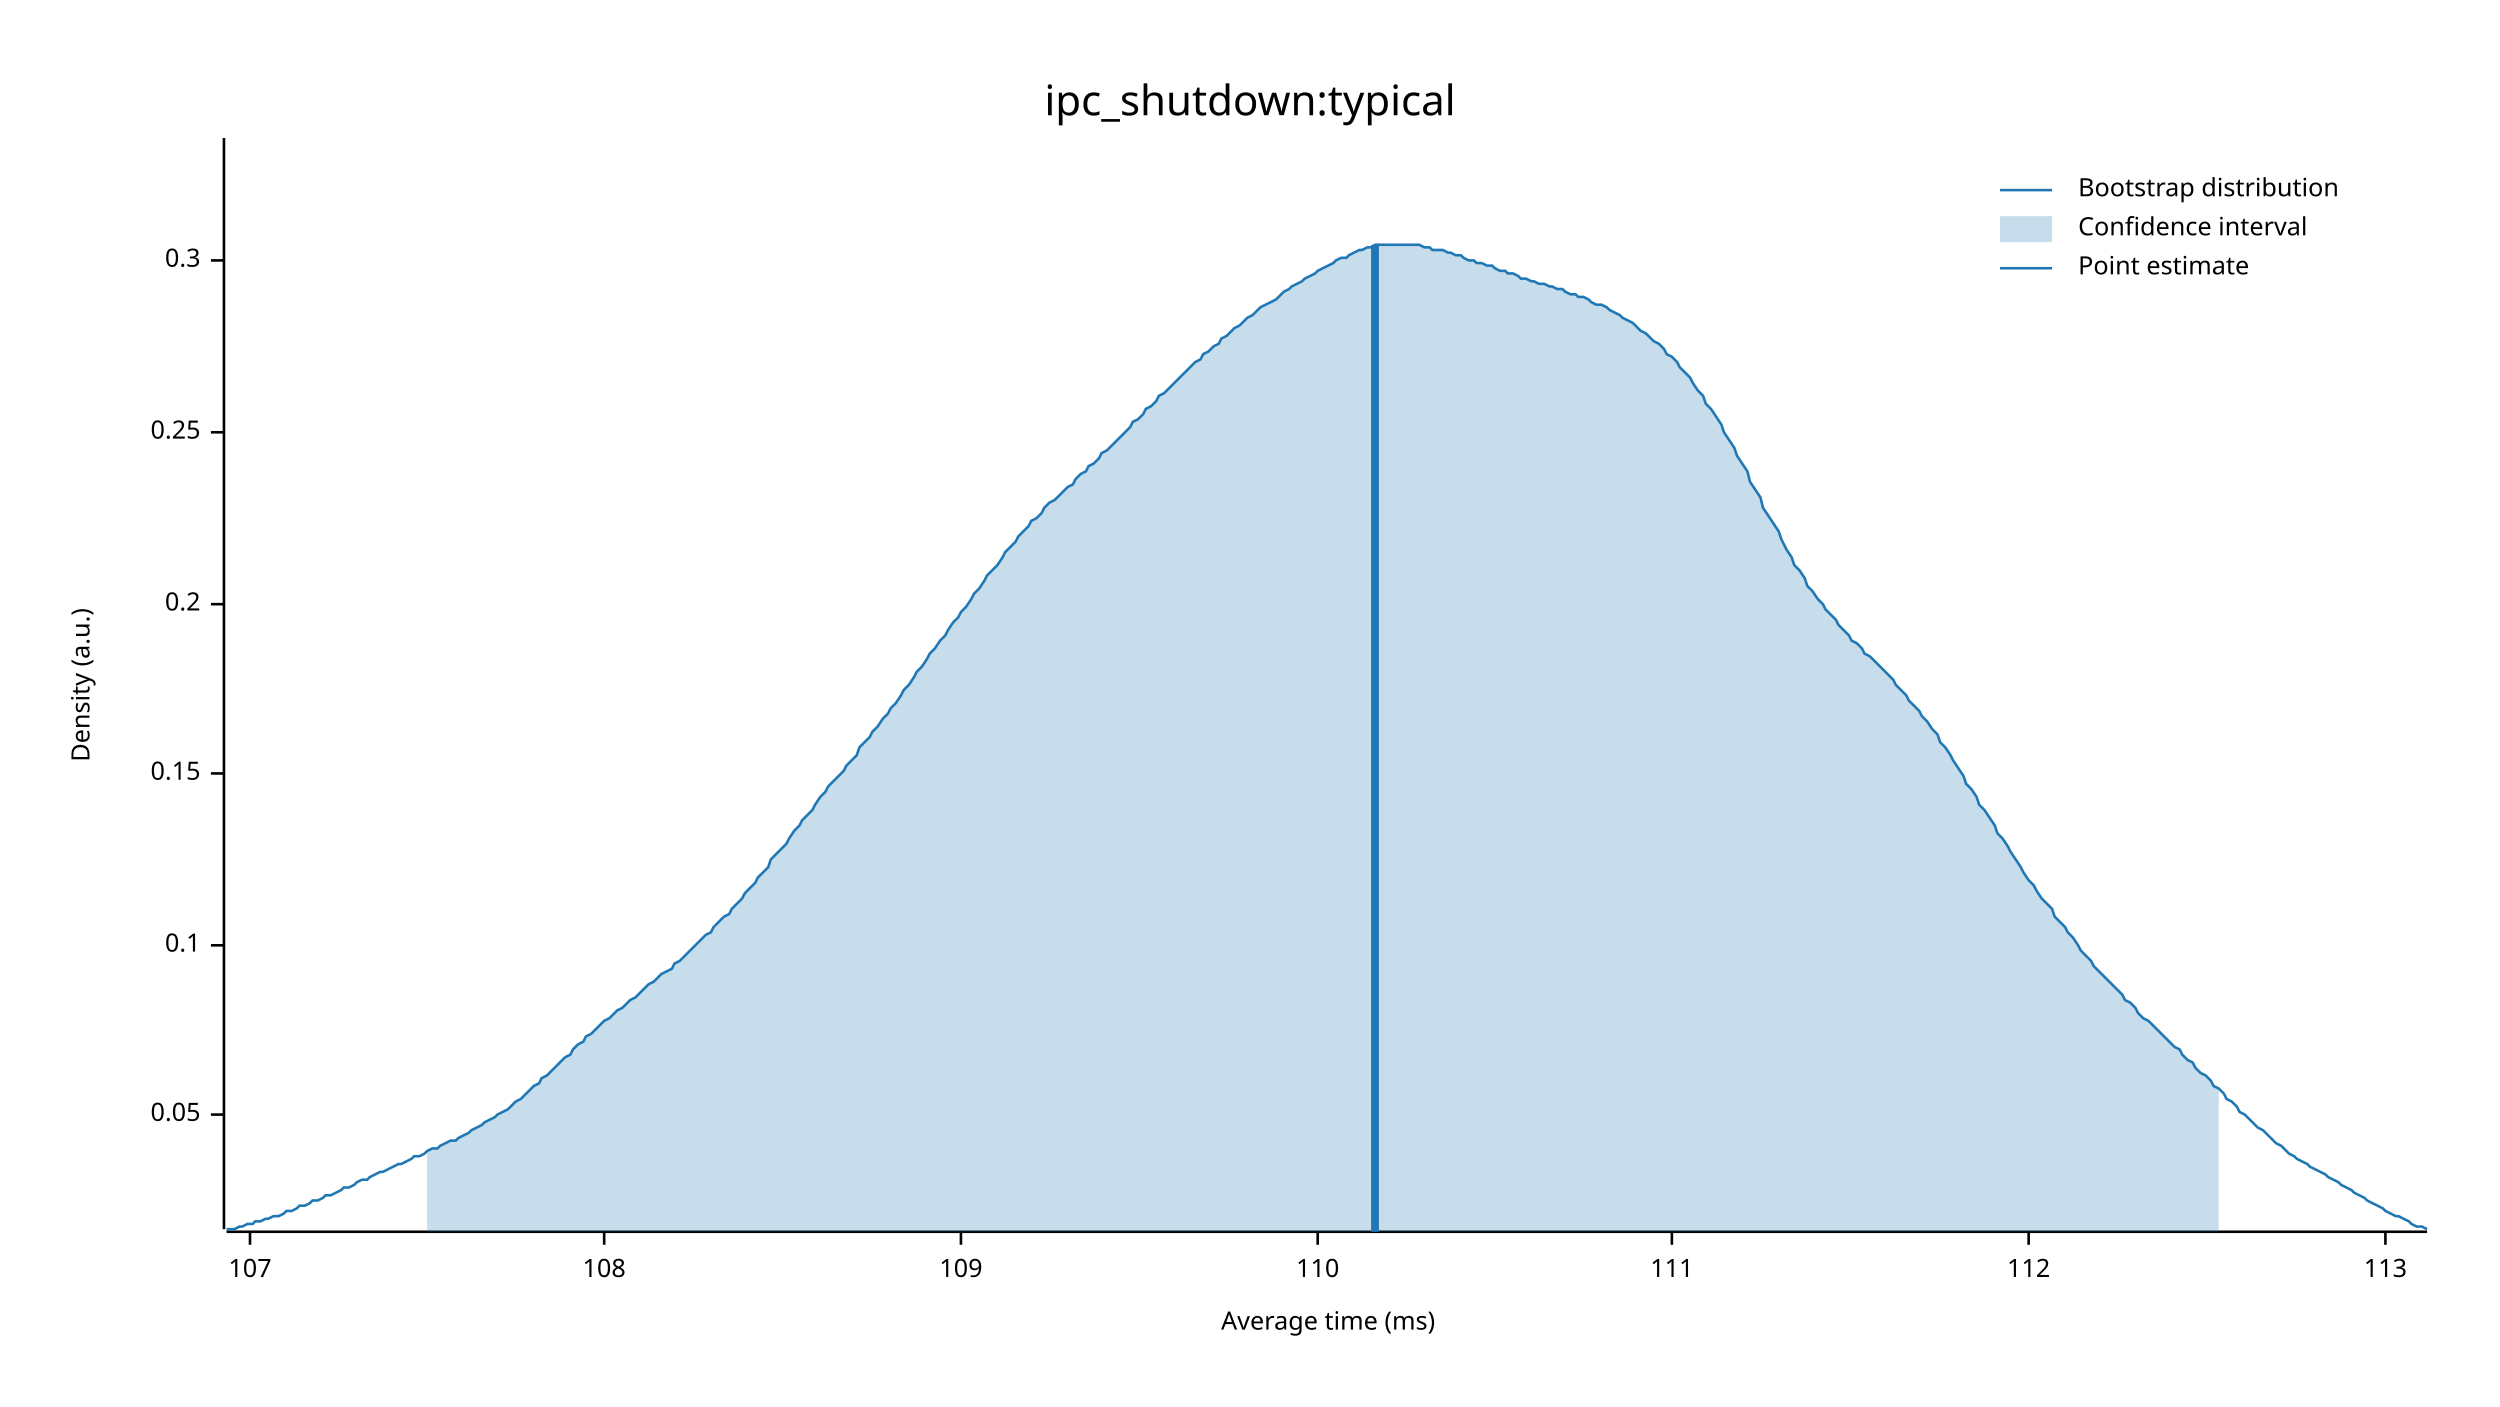
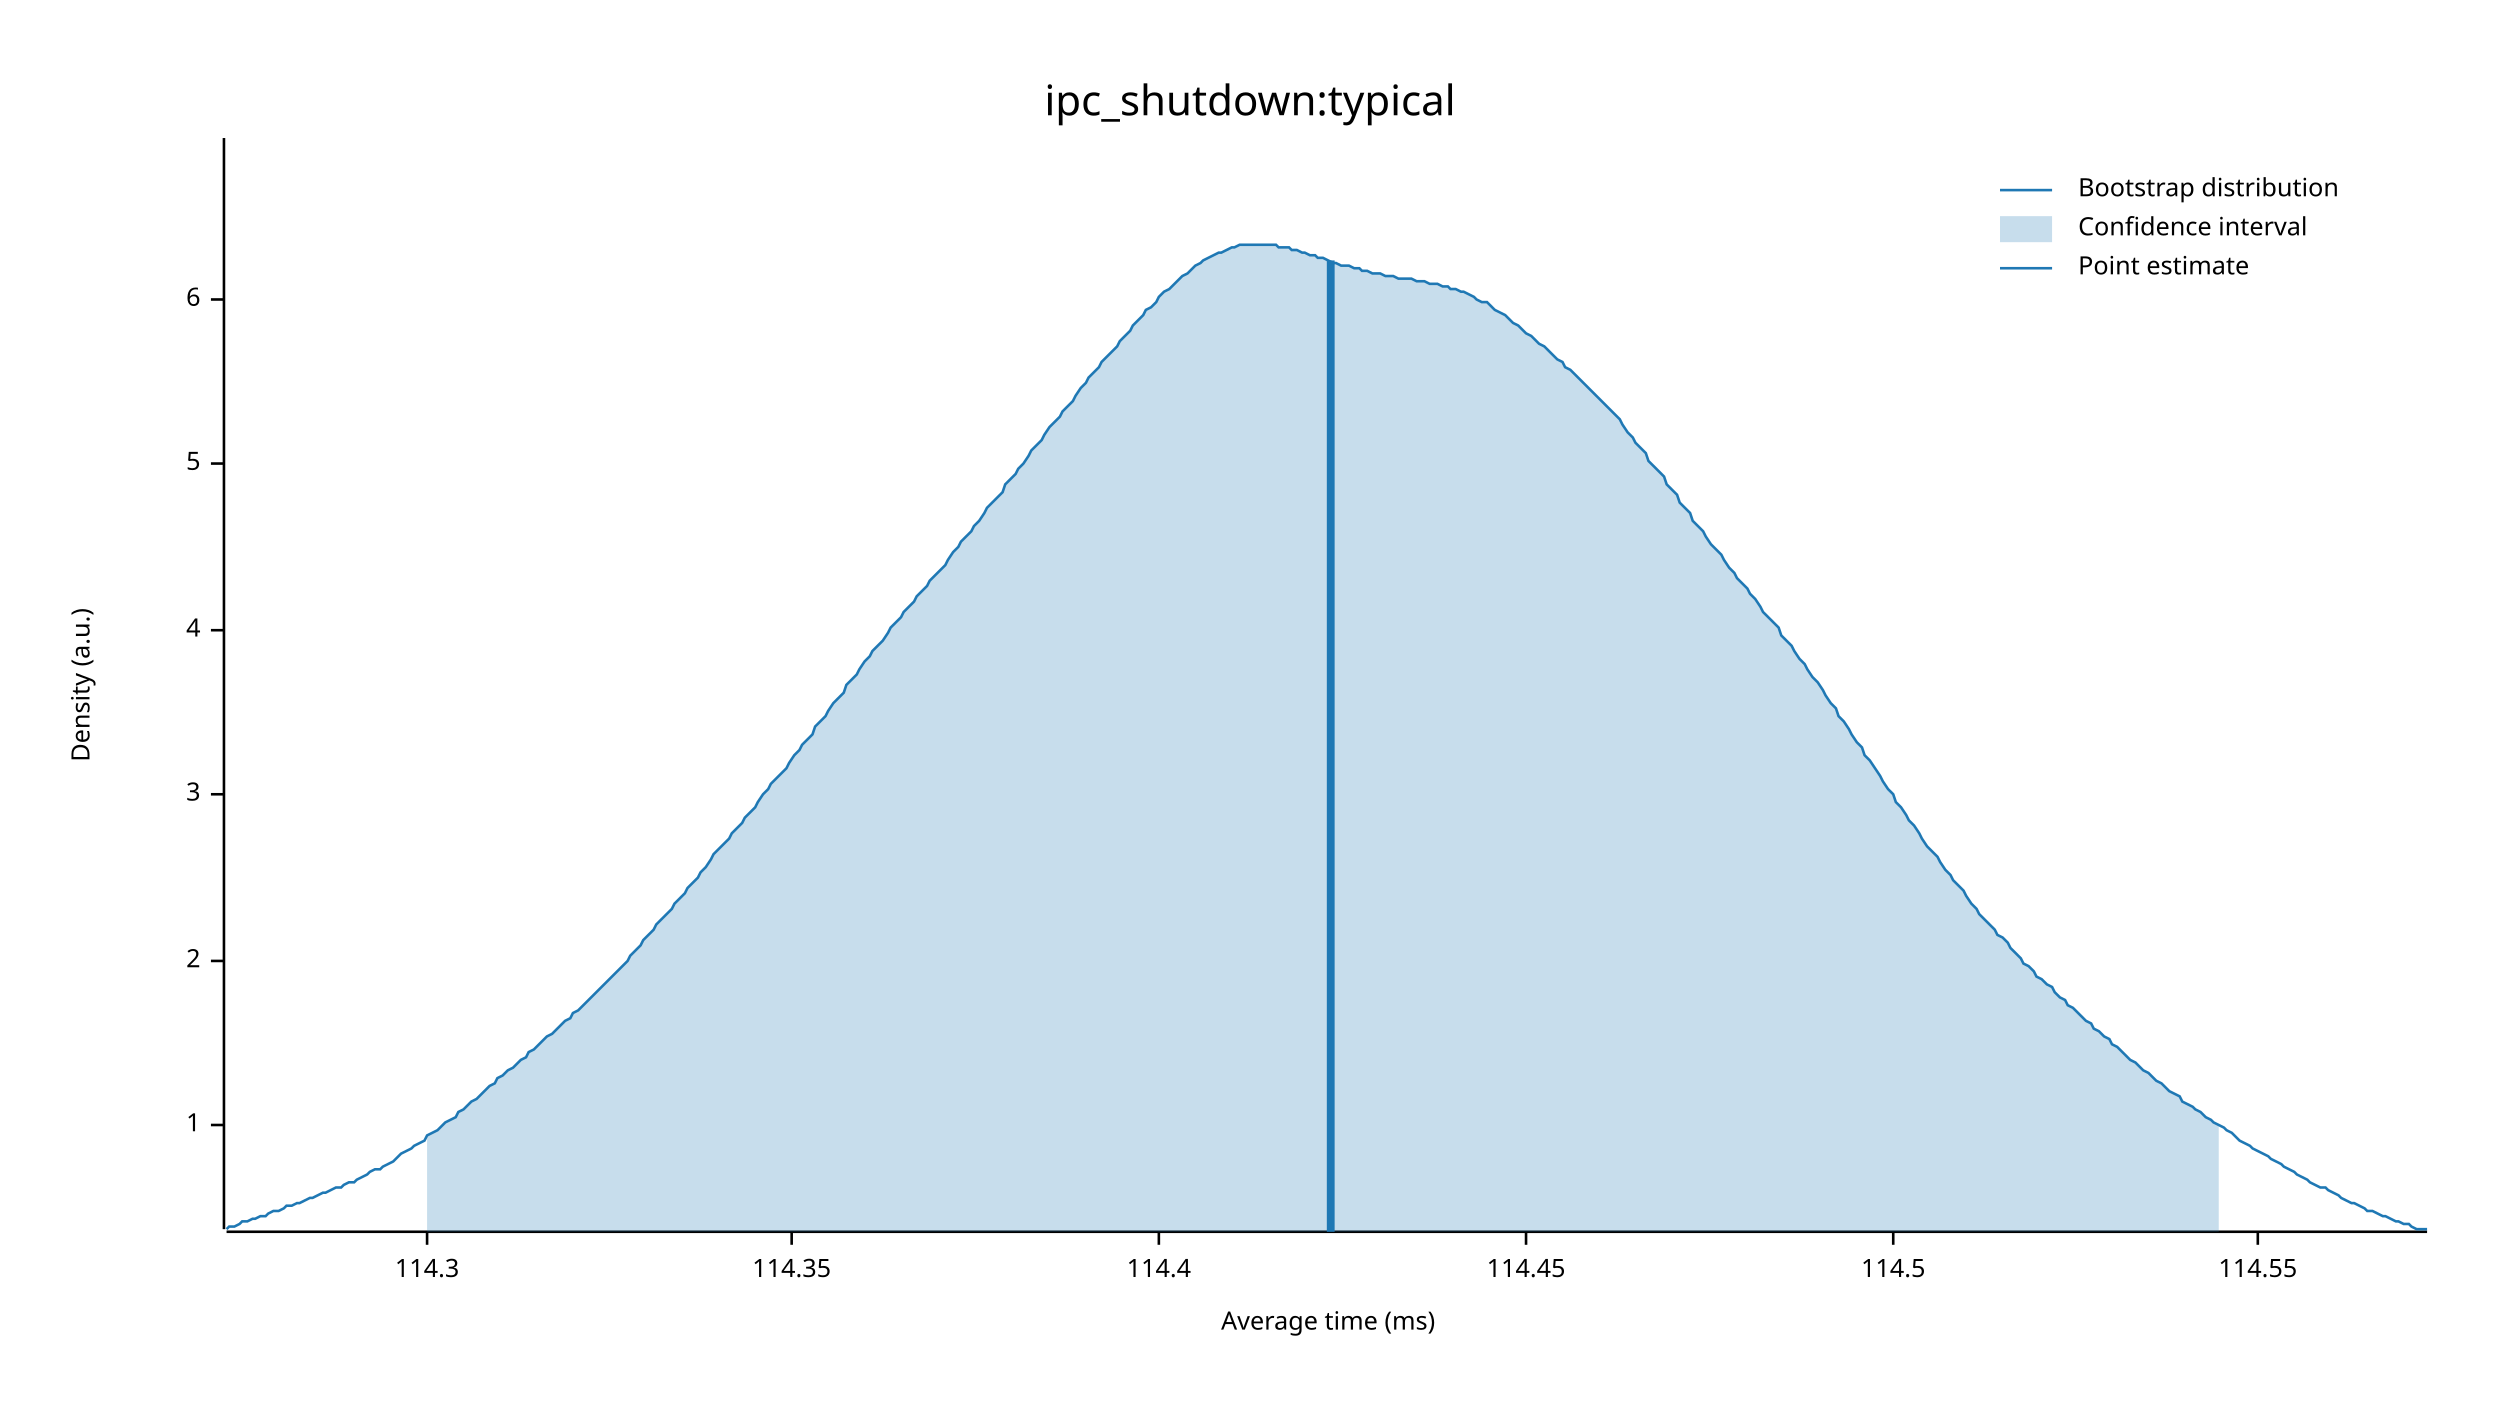
<svg xmlns="http://www.w3.org/2000/svg" width="960" height="540" viewBox="0 0 960 540">
  <text x="480" y="32" dy="0.76em" text-anchor="middle" font-family="sans-serif" font-size="16.129" opacity="1" fill="#000000">
ipc_shutdown:typical
</text>
  <text x="27" y="263" dy="0.76em" text-anchor="middle" font-family="sans-serif" font-size="9.677" opacity="1" fill="#000000" transform="rotate(270, 27, 263)">
Density (a.u.)
</text>
  <text x="510" y="513" dy="-0.5ex" text-anchor="middle" font-family="sans-serif" font-size="9.677" opacity="1" fill="#000000">
Average time (ms)
</text>
  <polyline fill="none" opacity="1" stroke="#000000" stroke-width="1" points="86,53 86,472 " />
-   <text x="77" y="428" dy="0.5ex" text-anchor="end" font-family="sans-serif" font-size="9.677" opacity="1" fill="#000000">
- 0.05
+   <text x="77" y="432" dy="0.5ex" text-anchor="end" font-family="sans-serif" font-size="9.677" opacity="1" fill="#000000">
+ 1
</text>
-   <polyline fill="none" opacity="1" stroke="#000000" stroke-width="1" points="81,428 86,428 " />
-   <text x="77" y="363" dy="0.5ex" text-anchor="end" font-family="sans-serif" font-size="9.677" opacity="1" fill="#000000">
- 0.1
+   <polyline fill="none" opacity="1" stroke="#000000" stroke-width="1" points="81,432 86,432 " />
+   <text x="77" y="369" dy="0.5ex" text-anchor="end" font-family="sans-serif" font-size="9.677" opacity="1" fill="#000000">
+ 2
</text>
-   <polyline fill="none" opacity="1" stroke="#000000" stroke-width="1" points="81,363 86,363 " />
-   <text x="77" y="297" dy="0.5ex" text-anchor="end" font-family="sans-serif" font-size="9.677" opacity="1" fill="#000000">
- 0.15
+   <polyline fill="none" opacity="1" stroke="#000000" stroke-width="1" points="81,369 86,369 " />
+   <text x="77" y="305" dy="0.5ex" text-anchor="end" font-family="sans-serif" font-size="9.677" opacity="1" fill="#000000">
+ 3
</text>
-   <polyline fill="none" opacity="1" stroke="#000000" stroke-width="1" points="81,297 86,297 " />
-   <text x="77" y="232" dy="0.5ex" text-anchor="end" font-family="sans-serif" font-size="9.677" opacity="1" fill="#000000">
- 0.2
+   <polyline fill="none" opacity="1" stroke="#000000" stroke-width="1" points="81,305 86,305 " />
+   <text x="77" y="242" dy="0.5ex" text-anchor="end" font-family="sans-serif" font-size="9.677" opacity="1" fill="#000000">
+ 4
</text>
-   <polyline fill="none" opacity="1" stroke="#000000" stroke-width="1" points="81,232 86,232 " />
-   <text x="77" y="166" dy="0.5ex" text-anchor="end" font-family="sans-serif" font-size="9.677" opacity="1" fill="#000000">
- 0.25
+   <polyline fill="none" opacity="1" stroke="#000000" stroke-width="1" points="81,242 86,242 " />
+   <text x="77" y="178" dy="0.5ex" text-anchor="end" font-family="sans-serif" font-size="9.677" opacity="1" fill="#000000">
+ 5
</text>
-   <polyline fill="none" opacity="1" stroke="#000000" stroke-width="1" points="81,166 86,166 " />
-   <text x="77" y="100" dy="0.5ex" text-anchor="end" font-family="sans-serif" font-size="9.677" opacity="1" fill="#000000">
- 0.3
+   <polyline fill="none" opacity="1" stroke="#000000" stroke-width="1" points="81,178 86,178 " />
+   <text x="77" y="115" dy="0.5ex" text-anchor="end" font-family="sans-serif" font-size="9.677" opacity="1" fill="#000000">
+ 6
</text>
-   <polyline fill="none" opacity="1" stroke="#000000" stroke-width="1" points="81,100 86,100 " />
+   <polyline fill="none" opacity="1" stroke="#000000" stroke-width="1" points="81,115 86,115 " />
  <polyline fill="none" opacity="1" stroke="#000000" stroke-width="1" points="87,473 932,473 " />
-   <text x="96" y="483" dy="0.76em" text-anchor="middle" font-family="sans-serif" font-size="9.677" opacity="1" fill="#000000">
- 107
+   <text x="164" y="483" dy="0.76em" text-anchor="middle" font-family="sans-serif" font-size="9.677" opacity="1" fill="#000000">
+ 114.3
</text>
-   <polyline fill="none" opacity="1" stroke="#000000" stroke-width="1" points="96,473 96,478 " />
-   <text x="232" y="483" dy="0.76em" text-anchor="middle" font-family="sans-serif" font-size="9.677" opacity="1" fill="#000000">
- 108
+   <polyline fill="none" opacity="1" stroke="#000000" stroke-width="1" points="164,473 164,478 " />
+   <text x="304" y="483" dy="0.76em" text-anchor="middle" font-family="sans-serif" font-size="9.677" opacity="1" fill="#000000">
+ 114.35
</text>
-   <polyline fill="none" opacity="1" stroke="#000000" stroke-width="1" points="232,473 232,478 " />
-   <text x="369" y="483" dy="0.76em" text-anchor="middle" font-family="sans-serif" font-size="9.677" opacity="1" fill="#000000">
- 109
+   <polyline fill="none" opacity="1" stroke="#000000" stroke-width="1" points="304,473 304,478 " />
+   <text x="445" y="483" dy="0.76em" text-anchor="middle" font-family="sans-serif" font-size="9.677" opacity="1" fill="#000000">
+ 114.4
</text>
-   <polyline fill="none" opacity="1" stroke="#000000" stroke-width="1" points="369,473 369,478 " />
-   <text x="506" y="483" dy="0.76em" text-anchor="middle" font-family="sans-serif" font-size="9.677" opacity="1" fill="#000000">
- 110
+   <polyline fill="none" opacity="1" stroke="#000000" stroke-width="1" points="445,473 445,478 " />
+   <text x="586" y="483" dy="0.76em" text-anchor="middle" font-family="sans-serif" font-size="9.677" opacity="1" fill="#000000">
+ 114.45
</text>
-   <polyline fill="none" opacity="1" stroke="#000000" stroke-width="1" points="506,473 506,478 " />
-   <text x="642" y="483" dy="0.76em" text-anchor="middle" font-family="sans-serif" font-size="9.677" opacity="1" fill="#000000">
- 111
+   <polyline fill="none" opacity="1" stroke="#000000" stroke-width="1" points="586,473 586,478 " />
+   <text x="727" y="483" dy="0.76em" text-anchor="middle" font-family="sans-serif" font-size="9.677" opacity="1" fill="#000000">
+ 114.5
</text>
-   <polyline fill="none" opacity="1" stroke="#000000" stroke-width="1" points="642,473 642,478 " />
-   <text x="779" y="483" dy="0.76em" text-anchor="middle" font-family="sans-serif" font-size="9.677" opacity="1" fill="#000000">
- 112
+   <polyline fill="none" opacity="1" stroke="#000000" stroke-width="1" points="727,473 727,478 " />
+   <text x="867" y="483" dy="0.76em" text-anchor="middle" font-family="sans-serif" font-size="9.677" opacity="1" fill="#000000">
+ 114.55
</text>
-   <polyline fill="none" opacity="1" stroke="#000000" stroke-width="1" points="779,473 779,478 " />
-   <text x="916" y="483" dy="0.76em" text-anchor="middle" font-family="sans-serif" font-size="9.677" opacity="1" fill="#000000">
- 113
- </text>
-   <polyline fill="none" opacity="1" stroke="#000000" stroke-width="1" points="916,473 916,478 " />
-   <polyline fill="none" opacity="1" stroke="#1F78B4" stroke-width="1" points="87,472 88,472 90,472 92,471 93,471 95,470 97,470 98,469 100,469 102,468 103,468 105,467 107,467 109,466 110,465 112,465 114,464 115,463 117,463 119,462 120,461 122,461 124,460 125,459 127,459 129,458 131,457 132,456 134,456 136,455 137,454 139,453 141,453 142,452 144,451 146,450 147,450 149,449 151,448 153,447 154,447 156,446 158,445 159,444 161,444 163,443 164,442 166,441 168,441 169,440 171,439 173,438 175,438 176,437 178,436 180,435 181,434 183,433 185,432 186,431 188,430 190,429 191,428 193,427 195,426 197,424 198,423 200,422 202,420 203,419 205,417 207,416 208,414 210,413 212,411 214,409 215,408 217,406 219,405 220,403 222,401 224,400 225,398 227,397 229,395 230,394 232,392 234,391 236,389 237,388 239,387 241,385 242,384 244,383 246,381 247,380 249,378 251,377 252,376 254,374 256,373 258,372 259,370 261,369 263,367 264,366 266,364 268,362 269,361 271,359 273,358 274,356 276,354 278,352 280,351 281,349 283,347 285,345 286,343 288,341 290,339 291,337 293,335 295,333 296,330 298,328 300,326 302,324 303,322 305,319 307,317 308,315 310,313 312,311 313,309 315,306 317,304 318,302 320,300 322,298 324,296 325,294 327,292 329,290 330,287 332,285 334,283 335,281 337,279 339,276 341,274 342,272 344,270 346,267 347,265 349,263 351,260 352,258 354,256 356,253 357,251 359,249 361,246 363,244 364,242 366,239 368,237 369,235 371,233 373,230 374,228 376,226 378,223 379,221 381,219 383,217 385,214 386,212 388,210 390,208 391,206 393,204 395,202 396,200 398,199 400,197 401,195 403,193 405,192 407,190 408,189 410,187 412,186 413,184 415,182 417,181 418,179 420,178 422,176 423,174 425,173 427,171 429,169 430,168 432,166 434,164 435,162 437,161 439,159 440,157 442,156 444,154 445,152 447,151 449,149 451,147 452,146 454,144 456,142 457,141 459,139 461,138 462,136 464,135 466,133 468,132 469,130 471,129 473,127 474,126 476,125 478,123 479,122 481,121 483,119 484,118 486,117 488,116 490,115 491,114 493,112 495,111 496,110 498,109 500,108 501,107 503,106 505,105 506,104 508,103 510,102 512,101 513,100 515,99 517,99 518,98 520,97 522,96 523,96 525,95 527,95 528,94 530,94 532,94 534,94 535,94 537,94 539,94 540,94 542,94 544,94 545,94 547,95 549,95 550,96 552,96 554,96 556,97 557,97 559,98 561,98 562,99 564,100 566,100 567,101 569,101 571,102 573,102 574,103 576,104 578,104 579,105 581,105 583,106 584,107 586,107 588,108 589,108 591,109 593,109 595,110 596,110 598,111 600,111 601,112 603,113 605,113 606,114 608,114 610,115 611,116 613,117 615,117 617,118 618,119 620,120 622,121 623,122 625,123 627,124 628,125 630,127 632,128 633,129 635,131 637,132 639,134 640,136 642,137 644,139 645,141 647,143 649,145 650,147 652,150 654,152 655,155 657,157 659,160 661,163 662,166 664,169 666,172 667,175 669,178 671,181 672,185 674,188 676,191 677,195 679,198 681,201 683,204 684,207 686,211 688,214 689,217 691,219 693,222 694,225 696,227 698,230 700,232 701,234 703,236 705,238 706,240 708,242 710,244 711,246 713,247 715,249 716,251 718,252 720,254 722,256 723,257 725,259 727,261 728,263 730,265 732,267 733,269 735,271 737,273 738,275 740,277 742,280 744,282 745,285 747,287 749,290 750,292 752,295 754,298 755,301 757,303 759,306 760,309 762,311 764,314 766,317 767,320 769,322 771,325 772,327 774,330 776,333 777,335 779,338 781,340 782,342 784,345 786,347 788,349 789,352 791,354 793,356 794,358 796,360 798,363 799,365 801,367 803,369 804,371 806,373 808,375 810,377 811,378 813,380 815,382 816,384 818,385 820,387 821,389 823,391 825,392 827,394 828,395 830,397 832,399 833,400 835,402 837,403 838,405 840,407 842,408 843,410 845,412 847,413 849,415 850,417 852,418 854,420 855,422 857,423 859,425 860,427 862,428 864,430 865,431 867,433 869,434 871,436 872,437 874,439 876,440 877,441 879,443 881,444 882,445 884,446 886,447 887,448 889,449 891,450 893,451 894,452 896,453 898,454 899,455 901,456 903,457 904,458 906,459 908,460 909,461 911,462 913,463 915,464 916,465 918,466 920,467 921,467 923,468 925,469 926,470 928,471 930,471 932,472 " />
-   <polygon opacity="0.25" fill="#1F78B4" points="164,442 166,441 168,441 169,440 171,439 173,438 175,438 176,437 178,436 180,435 181,434 183,433 185,432 186,431 188,430 190,429 191,428 193,427 195,426 197,424 198,423 200,422 202,420 203,419 205,417 207,416 208,414 210,413 212,411 214,409 215,408 217,406 219,405 220,403 222,401 224,400 225,398 227,397 229,395 230,394 232,392 234,391 236,389 237,388 239,387 241,385 242,384 244,383 246,381 247,380 249,378 251,377 252,376 254,374 256,373 258,372 259,370 261,369 263,367 264,366 266,364 268,362 269,361 271,359 273,358 274,356 276,354 278,352 280,351 281,349 283,347 285,345 286,343 288,341 290,339 291,337 293,335 295,333 296,330 298,328 300,326 302,324 303,322 305,319 307,317 308,315 310,313 312,311 313,309 315,306 317,304 318,302 320,300 322,298 324,296 325,294 327,292 329,290 330,287 332,285 334,283 335,281 337,279 339,276 341,274 342,272 344,270 346,267 347,265 349,263 351,260 352,258 354,256 356,253 357,251 359,249 361,246 363,244 364,242 366,239 368,237 369,235 371,233 373,230 374,228 376,226 378,223 379,221 381,219 383,217 385,214 386,212 388,210 390,208 391,206 393,204 395,202 396,200 398,199 400,197 401,195 403,193 405,192 407,190 408,189 410,187 412,186 413,184 415,182 417,181 418,179 420,178 422,176 423,174 425,173 427,171 429,169 430,168 432,166 434,164 435,162 437,161 439,159 440,157 442,156 444,154 445,152 447,151 449,149 451,147 452,146 454,144 456,142 457,141 459,139 461,138 462,136 464,135 466,133 468,132 469,130 471,129 473,127 474,126 476,125 478,123 479,122 481,121 483,119 484,118 486,117 488,116 490,115 491,114 493,112 495,111 496,110 498,109 500,108 501,107 503,106 505,105 506,104 508,103 510,102 512,101 513,100 515,99 517,99 518,98 520,97 522,96 523,96 525,95 527,95 528,94 530,94 532,94 534,94 535,94 537,94 539,94 540,94 542,94 544,94 545,94 547,95 549,95 550,96 552,96 554,96 556,97 557,97 559,98 561,98 562,99 564,100 566,100 567,101 569,101 571,102 573,102 574,103 576,104 578,104 579,105 581,105 583,106 584,107 586,107 588,108 589,108 591,109 593,109 595,110 596,110 598,111 600,111 601,112 603,113 605,113 606,114 608,114 610,115 611,116 613,117 615,117 617,118 618,119 620,120 622,121 623,122 625,123 627,124 628,125 630,127 632,128 633,129 635,131 637,132 639,134 640,136 642,137 644,139 645,141 647,143 649,145 650,147 652,150 654,152 655,155 657,157 659,160 661,163 662,166 664,169 666,172 667,175 669,178 671,181 672,185 674,188 676,191 677,195 679,198 681,201 683,204 684,207 686,211 688,214 689,217 691,219 693,222 694,225 696,227 698,230 700,232 701,234 703,236 705,238 706,240 708,242 710,244 711,246 713,247 715,249 716,251 718,252 720,254 722,256 723,257 725,259 727,261 728,263 730,265 732,267 733,269 735,271 737,273 738,275 740,277 742,280 744,282 745,285 747,287 749,290 750,292 752,295 754,298 755,301 757,303 759,306 760,309 762,311 764,314 766,317 767,320 769,322 771,325 772,327 774,330 776,333 777,335 779,338 781,340 782,342 784,345 786,347 788,349 789,352 791,354 793,356 794,358 796,360 798,363 799,365 801,367 803,369 804,371 806,373 808,375 810,377 811,378 813,380 815,382 816,384 818,385 820,387 821,389 823,391 825,392 827,394 828,395 830,397 832,399 833,400 835,402 837,403 838,405 840,407 842,408 843,410 845,412 847,413 849,415 850,417 852,418 852,473 164,473 " />
-   <polyline fill="none" opacity="1" stroke="#1F78B4" stroke-width="3" points="528,473 528,94 " />
+   <polyline fill="none" opacity="1" stroke="#000000" stroke-width="1" points="867,473 867,478 " />
+   <polyline fill="none" opacity="1" stroke="#1F78B4" stroke-width="1" points="87,472 88,471 90,471 92,470 93,469 95,469 97,468 98,468 100,467 102,467 103,466 105,465 107,465 109,464 110,463 112,463 114,462 115,462 117,461 119,460 120,460 122,459 124,458 125,458 127,457 129,456 131,456 132,455 134,454 136,454 137,453 139,452 141,451 142,450 144,449 146,449 147,448 149,447 151,446 153,444 154,443 156,442 158,441 159,440 161,439 163,438 164,436 166,435 168,434 169,433 171,431 173,430 175,429 176,427 178,426 180,424 181,423 183,422 185,420 186,419 188,417 190,416 191,414 193,413 195,411 197,410 198,409 200,407 202,406 203,404 205,403 207,401 208,400 210,398 212,397 214,395 215,394 217,392 219,391 220,389 222,388 224,386 225,385 227,383 229,381 230,380 232,378 234,376 236,374 237,373 239,371 241,369 242,367 244,365 246,363 247,361 249,359 251,357 252,355 254,353 256,351 258,349 259,347 261,345 263,343 264,341 266,339 268,337 269,335 271,333 273,330 274,328 276,326 278,324 280,322 281,320 283,318 285,316 286,314 288,312 290,310 291,308 293,305 295,303 296,301 298,299 300,297 302,295 303,293 305,290 307,288 308,286 310,284 312,282 313,279 315,277 317,275 318,273 320,270 322,268 324,266 325,263 327,261 329,259 330,257 332,254 334,252 335,250 337,248 339,246 341,243 342,241 344,239 346,237 347,235 349,233 351,231 352,229 354,227 356,225 357,223 359,221 361,219 363,217 364,215 366,212 368,210 369,208 371,206 373,204 374,202 376,200 378,197 379,195 381,193 383,191 385,189 386,186 388,184 390,182 391,180 393,178 395,175 396,173 398,171 400,169 401,167 403,164 405,162 407,160 408,158 410,156 412,154 413,152 415,149 417,147 418,145 420,143 422,141 423,139 425,137 427,135 429,133 430,131 432,129 434,127 435,125 437,123 439,121 440,119 442,118 444,116 445,114 447,112 449,111 451,109 452,108 454,106 456,105 457,104 459,102 461,101 462,100 464,99 466,98 468,97 469,97 471,96 473,95 474,95 476,94 478,94 479,94 481,94 483,94 484,94 486,94 488,94 490,94 491,95 493,95 495,95 496,96 498,96 500,97 501,97 503,98 505,98 506,99 508,99 510,100 512,101 513,101 515,102 517,102 518,102 520,103 522,103 523,104 525,104 527,105 528,105 530,105 532,106 534,106 535,106 537,107 539,107 540,107 542,107 544,108 545,108 547,108 549,109 550,109 552,109 554,110 556,110 557,111 559,111 561,112 562,112 564,113 566,114 567,115 569,116 571,116 573,118 574,119 576,120 578,121 579,122 581,124 583,125 584,126 586,128 588,129 589,130 591,132 593,133 595,135 596,136 598,138 600,139 601,141 603,142 605,144 606,145 608,147 610,149 611,150 613,152 615,154 617,156 618,157 620,159 622,161 623,163 625,166 627,168 628,170 630,172 632,174 633,177 635,179 637,181 639,183 640,186 642,188 644,190 645,193 647,195 649,197 650,200 652,202 654,204 655,206 657,209 659,211 661,213 662,215 664,218 666,220 667,222 669,224 671,226 672,228 674,230 676,233 677,235 679,237 681,239 683,241 684,244 686,246 688,248 689,250 691,253 693,255 694,257 696,260 698,262 700,265 701,267 703,270 705,272 706,275 708,277 710,280 711,282 713,285 715,287 716,290 718,292 720,295 722,298 723,300 725,303 727,305 728,308 730,310 732,313 733,315 735,317 737,320 738,322 740,325 742,327 744,329 745,331 747,334 749,336 750,338 752,340 754,342 755,344 757,347 759,349 760,351 762,353 764,355 766,357 767,359 769,360 771,362 772,364 774,366 776,368 777,370 779,371 781,373 782,375 784,376 786,378 788,379 789,381 791,383 793,384 794,386 796,387 798,389 799,390 801,392 803,393 804,395 806,396 808,398 810,399 811,401 813,402 815,404 816,405 818,407 820,408 821,409 823,411 825,412 827,414 828,415 830,416 832,418 833,419 835,420 837,421 838,423 840,424 842,425 843,426 845,427 847,429 849,430 850,431 852,432 854,433 855,434 857,435 859,437 860,438 862,439 864,440 865,441 867,442 869,443 871,444 872,445 874,446 876,447 877,448 879,449 881,450 882,451 884,452 886,453 887,454 889,455 891,456 893,456 894,457 896,458 898,459 899,460 901,461 903,462 904,462 906,463 908,464 909,465 911,465 913,466 915,467 916,467 918,468 920,469 921,469 923,470 925,470 926,471 928,472 930,472 932,472 " />
+   <polygon opacity="0.25" fill="#1F78B4" points="164,436 166,435 168,434 169,433 171,431 173,430 175,429 176,427 178,426 180,424 181,423 183,422 185,420 186,419 188,417 190,416 191,414 193,413 195,411 197,410 198,409 200,407 202,406 203,404 205,403 207,401 208,400 210,398 212,397 214,395 215,394 217,392 219,391 220,389 222,388 224,386 225,385 227,383 229,381 230,380 232,378 234,376 236,374 237,373 239,371 241,369 242,367 244,365 246,363 247,361 249,359 251,357 252,355 254,353 256,351 258,349 259,347 261,345 263,343 264,341 266,339 268,337 269,335 271,333 273,330 274,328 276,326 278,324 280,322 281,320 283,318 285,316 286,314 288,312 290,310 291,308 293,305 295,303 296,301 298,299 300,297 302,295 303,293 305,290 307,288 308,286 310,284 312,282 313,279 315,277 317,275 318,273 320,270 322,268 324,266 325,263 327,261 329,259 330,257 332,254 334,252 335,250 337,248 339,246 341,243 342,241 344,239 346,237 347,235 349,233 351,231 352,229 354,227 356,225 357,223 359,221 361,219 363,217 364,215 366,212 368,210 369,208 371,206 373,204 374,202 376,200 378,197 379,195 381,193 383,191 385,189 386,186 388,184 390,182 391,180 393,178 395,175 396,173 398,171 400,169 401,167 403,164 405,162 407,160 408,158 410,156 412,154 413,152 415,149 417,147 418,145 420,143 422,141 423,139 425,137 427,135 429,133 430,131 432,129 434,127 435,125 437,123 439,121 440,119 442,118 444,116 445,114 447,112 449,111 451,109 452,108 454,106 456,105 457,104 459,102 461,101 462,100 464,99 466,98 468,97 469,97 471,96 473,95 474,95 476,94 478,94 479,94 481,94 483,94 484,94 486,94 488,94 490,94 491,95 493,95 495,95 496,96 498,96 500,97 501,97 503,98 505,98 506,99 508,99 510,100 512,101 513,101 515,102 517,102 518,102 520,103 522,103 523,104 525,104 527,105 528,105 530,105 532,106 534,106 535,106 537,107 539,107 540,107 542,107 544,108 545,108 547,108 549,109 550,109 552,109 554,110 556,110 557,111 559,111 561,112 562,112 564,113 566,114 567,115 569,116 571,116 573,118 574,119 576,120 578,121 579,122 581,124 583,125 584,126 586,128 588,129 589,130 591,132 593,133 595,135 596,136 598,138 600,139 601,141 603,142 605,144 606,145 608,147 610,149 611,150 613,152 615,154 617,156 618,157 620,159 622,161 623,163 625,166 627,168 628,170 630,172 632,174 633,177 635,179 637,181 639,183 640,186 642,188 644,190 645,193 647,195 649,197 650,200 652,202 654,204 655,206 657,209 659,211 661,213 662,215 664,218 666,220 667,222 669,224 671,226 672,228 674,230 676,233 677,235 679,237 681,239 683,241 684,244 686,246 688,248 689,250 691,253 693,255 694,257 696,260 698,262 700,265 701,267 703,270 705,272 706,275 708,277 710,280 711,282 713,285 715,287 716,290 718,292 720,295 722,298 723,300 725,303 727,305 728,308 730,310 732,313 733,315 735,317 737,320 738,322 740,325 742,327 744,329 745,331 747,334 749,336 750,338 752,340 754,342 755,344 757,347 759,349 760,351 762,353 764,355 766,357 767,359 769,360 771,362 772,364 774,366 776,368 777,370 779,371 781,373 782,375 784,376 786,378 788,379 789,381 791,383 793,384 794,386 796,387 798,389 799,390 801,392 803,393 804,395 806,396 808,398 810,399 811,401 813,402 815,404 816,405 818,407 820,408 821,409 823,411 825,412 827,414 828,415 830,416 832,418 833,419 835,420 837,421 838,423 840,424 842,425 843,426 845,427 847,429 849,430 850,431 852,432 852,473 164,473 " />
+   <polyline fill="none" opacity="1" stroke="#1F78B4" stroke-width="3" points="511,473 511,100 " />
  <text x="798" y="68" dy="0.76em" text-anchor="start" font-family="sans-serif" font-size="9.677" opacity="1" fill="#000000">
Bootstrap distribution
</text>
  <text x="798" y="83" dy="0.76em" text-anchor="start" font-family="sans-serif" font-size="9.677" opacity="1" fill="#000000">
Confidence interval
</text>
  <text x="798" y="98" dy="0.76em" text-anchor="start" font-family="sans-serif" font-size="9.677" opacity="1" fill="#000000">
Point estimate
</text>
  <polyline fill="none" opacity="1" stroke="#1F78B4" stroke-width="1" points="768,73 788,73 " />
  <rect x="768" y="83" width="20" height="10" opacity="0.25" fill="#1F78B4" stroke="none" />
  <polyline fill="none" opacity="1" stroke="#1F78B4" stroke-width="1" points="768,103 788,103 " />
</svg>
